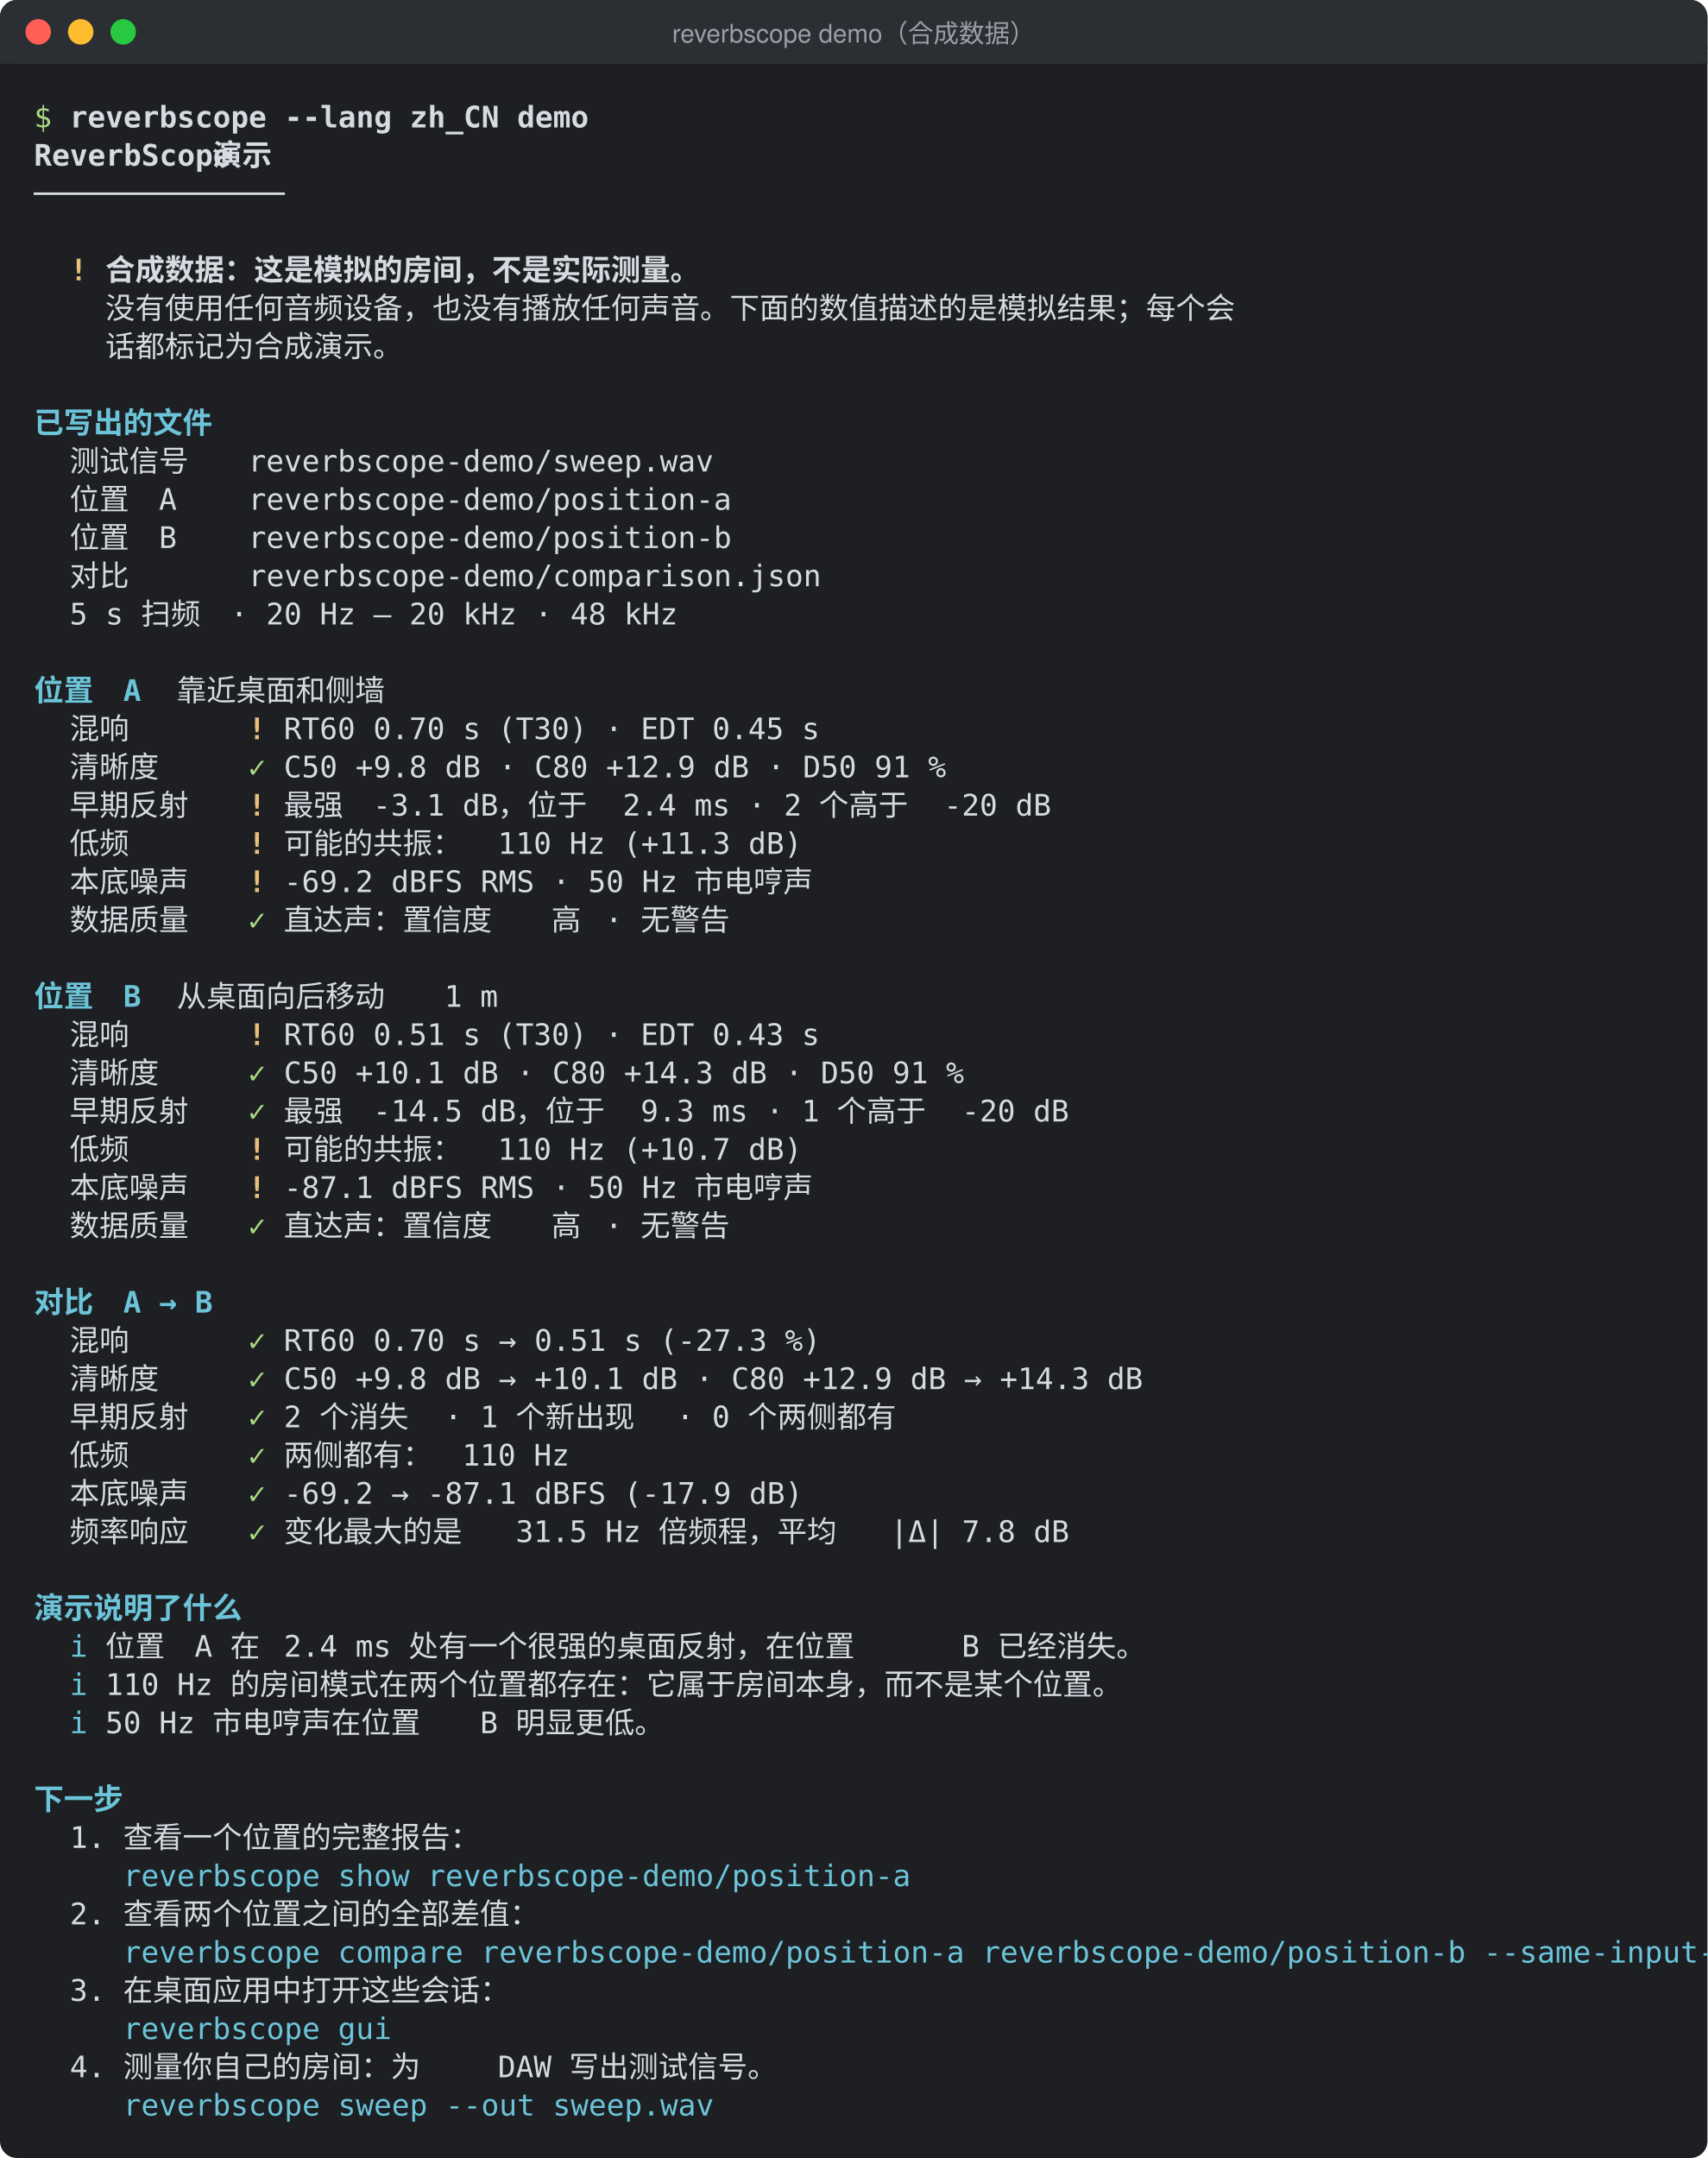
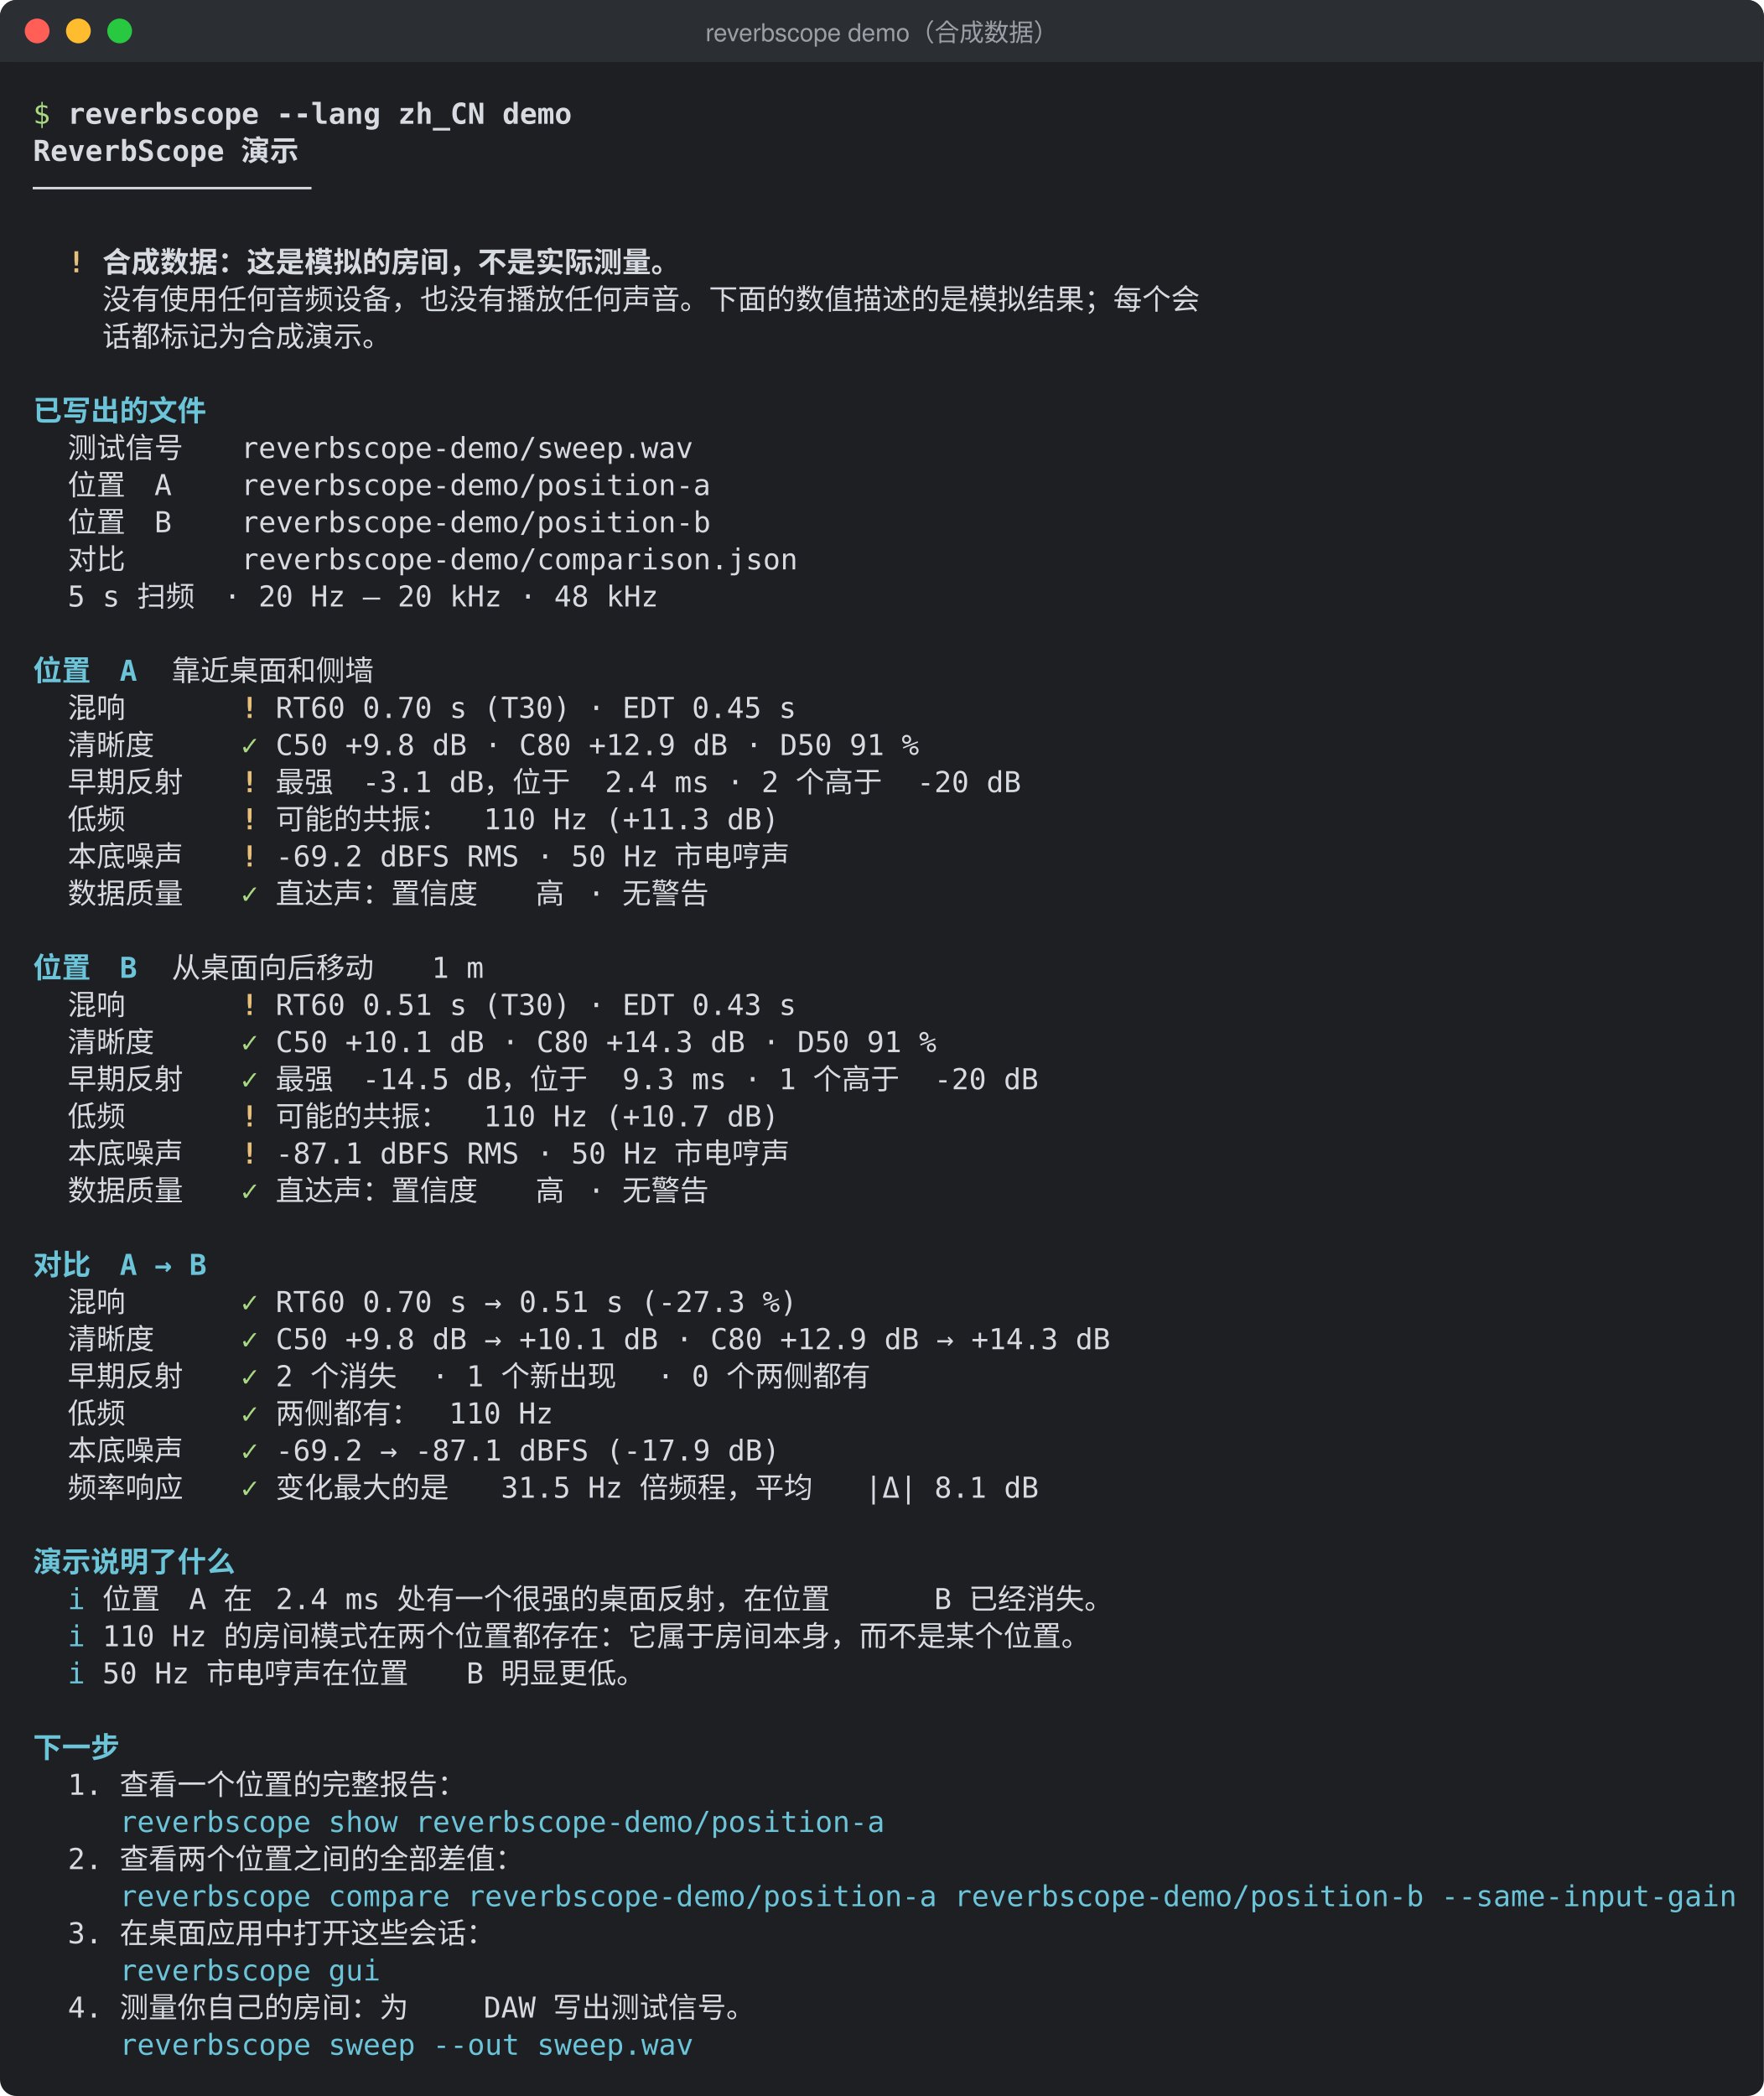
- <svg xmlns="http://www.w3.org/2000/svg" width="804" height="1016" viewBox="0 0 804 1016" role="img" aria-label="reverbscope demo（合成数据）">
-   <rect width="804" height="1016" rx="8" fill="#1d1f23" />
-   <rect width="804" height="30" rx="8" fill="#2b2e33" />
-   <rect y="22" width="804" height="8" fill="#2b2e33" />
+ <svg xmlns="http://www.w3.org/2000/svg" width="855" height="1016" viewBox="0 0 855 1016" role="img" aria-label="reverbscope demo（合成数据）">
+   <rect width="855" height="1016" rx="8" fill="#1d1f23" />
+   <rect width="855" height="30" rx="8" fill="#2b2e33" />
+   <rect y="22" width="855" height="8" fill="#2b2e33" />
  <circle cx="18" cy="15" r="6" fill="#ff5f57" />
  <circle cx="38" cy="15" r="6" fill="#febc2e" />
  <circle cx="58" cy="15" r="6" fill="#28c840" />
-   <text x="402.0" y="20" text-anchor="middle" fill="#9aa0a6" font-family="Helvetica, Arial, sans-serif" font-size="12">reverbscope demo（合成数据）</text>
+   <text x="427.5" y="20" text-anchor="middle" fill="#9aa0a6" font-family="Helvetica, Arial, sans-serif" font-size="12">reverbscope demo（合成数据）</text>
  <g font-family="DejaVu Sans Mono, Menlo, Consolas, Noto Sans Mono CJK SC, monospace" font-size="14" fill="#d7dae0">
    <text x="16" y="60" xml:space="preserve">
      <tspan x="16.0" fill="#a8d982">$</tspan>
      <tspan x="24.4"> </tspan>
      <tspan x="32.8" font-weight="bold">reverbscope --lang zh_CN demo</tspan>
    </text>
    <text x="16" y="78" xml:space="preserve">
      <tspan x="16.0" font-weight="bold">ReverbScope </tspan>
-       <tspan x="100.0" font-weight="bold">演示</tspan>
+       <tspan x="116.8" font-weight="bold">演示</tspan>
    </text>
    <text x="16" y="96" xml:space="preserve">
-       <tspan x="16.0" opacity="0.62">──────────────</tspan>
+       <tspan x="16.0" opacity="0.62">────────────────</tspan>
    </text>
    <text x="16" y="114" xml:space="preserve" />
    <text x="16" y="132" xml:space="preserve">
      <tspan x="16.0">  </tspan>
      <tspan x="32.8" font-weight="bold" fill="#e6c07b">!</tspan>
      <tspan x="41.2"> </tspan>
      <tspan x="49.6" font-weight="bold">合成数据：这是模拟的房间，不是实际测量。</tspan>
    </text>
    <text x="16" y="150" xml:space="preserve">
      <tspan x="16.0">    </tspan>
      <tspan x="49.6">没有使用任何音频设备，也没有播放任何声音。下面的数值描述的是模拟结果；每个会</tspan>
    </text>
    <text x="16" y="168" xml:space="preserve">
      <tspan x="16.0">    </tspan>
      <tspan x="49.6">话都标记为合成演示。</tspan>
    </text>
    <text x="16" y="186" xml:space="preserve" />
    <text x="16" y="204" xml:space="preserve">
      <tspan x="16.0" font-weight="bold" fill="#6cc4d9">已写出的文件</tspan>
    </text>
    <text x="16" y="222" xml:space="preserve">
      <tspan x="16.0">  </tspan>
      <tspan x="32.8" opacity="0.62">测试信号</tspan>
      <tspan x="100.0">  reverbscope-demo/sweep.wav</tspan>
    </text>
    <text x="16" y="240" xml:space="preserve">
      <tspan x="16.0">  </tspan>
      <tspan x="32.8" opacity="0.62">位置</tspan>
      <tspan x="66.4" opacity="0.62"> A</tspan>
      <tspan x="83.2">    reverbscope-demo/position-a</tspan>
    </text>
    <text x="16" y="258" xml:space="preserve">
      <tspan x="16.0">  </tspan>
      <tspan x="32.8" opacity="0.62">位置</tspan>
      <tspan x="66.4" opacity="0.62"> B</tspan>
      <tspan x="83.2">    reverbscope-demo/position-b</tspan>
    </text>
    <text x="16" y="276" xml:space="preserve">
      <tspan x="16.0">  </tspan>
      <tspan x="32.8" opacity="0.62">对比</tspan>
      <tspan x="66.4">      reverbscope-demo/comparison.json</tspan>
    </text>
    <text x="16" y="294" xml:space="preserve">
      <tspan x="16.0">  </tspan>
      <tspan x="32.8" opacity="0.62">5 s </tspan>
      <tspan x="66.4" opacity="0.62">扫频</tspan>
      <tspan x="100.0" opacity="0.62"> · 20 Hz – 20 kHz · 48 kHz</tspan>
    </text>
    <text x="16" y="312" xml:space="preserve" />
    <text x="16" y="330" xml:space="preserve">
      <tspan x="16.0" font-weight="bold" fill="#6cc4d9">位置</tspan>
      <tspan x="49.6" font-weight="bold" fill="#6cc4d9"> A</tspan>
      <tspan x="66.4">  </tspan>
      <tspan x="83.2" opacity="0.62">靠近桌面和侧墙</tspan>
    </text>
    <text x="16" y="348" xml:space="preserve">
      <tspan x="16.0">  </tspan>
      <tspan x="32.8" opacity="0.62">混响</tspan>
      <tspan x="66.4">      </tspan>
      <tspan x="116.8" font-weight="bold" fill="#e6c07b">!</tspan>
      <tspan x="125.2"> RT60 0.70 s</tspan>
      <tspan x="226.0" opacity="0.62"> (T30)</tspan>
      <tspan x="276.4"> · EDT 0.45 s</tspan>
    </text>
    <text x="16" y="366" xml:space="preserve">
      <tspan x="16.0">  </tspan>
      <tspan x="32.8" opacity="0.62">清晰度</tspan>
      <tspan x="83.2">    </tspan>
      <tspan x="116.8" fill="#a8d982">✓</tspan>
      <tspan x="125.2"> C50 +9.8 dB · C80 +12.9 dB · D50 91 %</tspan>
    </text>
    <text x="16" y="384" xml:space="preserve">
      <tspan x="16.0">  </tspan>
      <tspan x="32.8" opacity="0.62">早期反射</tspan>
      <tspan x="100.0">  </tspan>
      <tspan x="116.8" font-weight="bold" fill="#e6c07b">!</tspan>
      <tspan x="125.2"> </tspan>
      <tspan x="133.6">最强</tspan>
      <tspan x="167.2"> -3.1 dB</tspan>
      <tspan x="234.4">，位于</tspan>
      <tspan x="284.8"> 2.4 ms · 2 </tspan>
      <tspan x="385.6">个高于</tspan>
      <tspan x="436.0"> -20 dB</tspan>
    </text>
    <text x="16" y="402" xml:space="preserve">
      <tspan x="16.0">  </tspan>
      <tspan x="32.8" opacity="0.62">低频</tspan>
      <tspan x="66.4">      </tspan>
      <tspan x="116.8" font-weight="bold" fill="#e6c07b">!</tspan>
      <tspan x="125.2"> </tspan>
      <tspan x="133.6">可能的共振：</tspan>
      <tspan x="234.4">110 Hz (+11.3 dB)</tspan>
    </text>
    <text x="16" y="420" xml:space="preserve">
      <tspan x="16.0">  </tspan>
      <tspan x="32.8" opacity="0.62">本底噪声</tspan>
      <tspan x="100.0">  </tspan>
      <tspan x="116.8" font-weight="bold" fill="#e6c07b">!</tspan>
      <tspan x="125.2"> -69.2 dBFS RMS · 50 Hz </tspan>
      <tspan x="326.8">市电哼声</tspan>
    </text>
    <text x="16" y="438" xml:space="preserve">
      <tspan x="16.0">  </tspan>
      <tspan x="32.8" opacity="0.62">数据质量</tspan>
      <tspan x="100.0">  </tspan>
      <tspan x="116.8" fill="#a8d982">✓</tspan>
      <tspan x="125.2"> </tspan>
      <tspan x="133.6">直达声：置信度</tspan>
      <tspan x="251.2"> </tspan>
      <tspan x="259.6">高</tspan>
      <tspan x="276.4"> · </tspan>
      <tspan x="301.6">无警告</tspan>
    </text>
    <text x="16" y="456" xml:space="preserve" />
    <text x="16" y="474" xml:space="preserve">
      <tspan x="16.0" font-weight="bold" fill="#6cc4d9">位置</tspan>
      <tspan x="49.6" font-weight="bold" fill="#6cc4d9"> B</tspan>
      <tspan x="66.4">  </tspan>
      <tspan x="83.2" opacity="0.62">从桌面向后移动</tspan>
      <tspan x="200.8" opacity="0.62"> 1 m</tspan>
    </text>
    <text x="16" y="492" xml:space="preserve">
      <tspan x="16.0">  </tspan>
      <tspan x="32.8" opacity="0.62">混响</tspan>
      <tspan x="66.4">      </tspan>
      <tspan x="116.8" font-weight="bold" fill="#e6c07b">!</tspan>
      <tspan x="125.2"> RT60 0.51 s</tspan>
      <tspan x="226.0" opacity="0.62"> (T30)</tspan>
      <tspan x="276.4"> · EDT 0.43 s</tspan>
    </text>
    <text x="16" y="510" xml:space="preserve">
      <tspan x="16.0">  </tspan>
      <tspan x="32.8" opacity="0.62">清晰度</tspan>
      <tspan x="83.2">    </tspan>
      <tspan x="116.8" fill="#a8d982">✓</tspan>
      <tspan x="125.2"> C50 +10.1 dB · C80 +14.3 dB · D50 91 %</tspan>
    </text>
    <text x="16" y="528" xml:space="preserve">
      <tspan x="16.0">  </tspan>
      <tspan x="32.8" opacity="0.62">早期反射</tspan>
      <tspan x="100.0">  </tspan>
      <tspan x="116.8" fill="#a8d982">✓</tspan>
      <tspan x="125.2"> </tspan>
      <tspan x="133.6">最强</tspan>
      <tspan x="167.2"> -14.5 dB</tspan>
      <tspan x="242.8">，位于</tspan>
      <tspan x="293.2"> 9.3 ms · 1 </tspan>
      <tspan x="394.0">个高于</tspan>
      <tspan x="444.4"> -20 dB</tspan>
    </text>
    <text x="16" y="546" xml:space="preserve">
      <tspan x="16.0">  </tspan>
      <tspan x="32.8" opacity="0.62">低频</tspan>
      <tspan x="66.4">      </tspan>
      <tspan x="116.8" font-weight="bold" fill="#e6c07b">!</tspan>
      <tspan x="125.2"> </tspan>
      <tspan x="133.6">可能的共振：</tspan>
      <tspan x="234.4">110 Hz (+10.7 dB)</tspan>
    </text>
    <text x="16" y="564" xml:space="preserve">
      <tspan x="16.0">  </tspan>
      <tspan x="32.8" opacity="0.62">本底噪声</tspan>
      <tspan x="100.0">  </tspan>
      <tspan x="116.8" font-weight="bold" fill="#e6c07b">!</tspan>
      <tspan x="125.2"> -87.1 dBFS RMS · 50 Hz </tspan>
      <tspan x="326.8">市电哼声</tspan>
    </text>
    <text x="16" y="582" xml:space="preserve">
      <tspan x="16.0">  </tspan>
      <tspan x="32.8" opacity="0.62">数据质量</tspan>
      <tspan x="100.0">  </tspan>
      <tspan x="116.8" fill="#a8d982">✓</tspan>
      <tspan x="125.2"> </tspan>
      <tspan x="133.6">直达声：置信度</tspan>
      <tspan x="251.2"> </tspan>
      <tspan x="259.6">高</tspan>
      <tspan x="276.4"> · </tspan>
      <tspan x="301.6">无警告</tspan>
    </text>
    <text x="16" y="600" xml:space="preserve" />
    <text x="16" y="618" xml:space="preserve">
      <tspan x="16.0" font-weight="bold" fill="#6cc4d9">对比</tspan>
      <tspan x="49.6" font-weight="bold" fill="#6cc4d9"> A → B</tspan>
    </text>
    <text x="16" y="636" xml:space="preserve">
      <tspan x="16.0">  </tspan>
      <tspan x="32.8" opacity="0.62">混响</tspan>
      <tspan x="66.4">      </tspan>
      <tspan x="116.8" fill="#a8d982">✓</tspan>
      <tspan x="125.2"> RT60 0.70 s → 0.51 s (-27.3 %)</tspan>
    </text>
    <text x="16" y="654" xml:space="preserve">
      <tspan x="16.0">  </tspan>
      <tspan x="32.8" opacity="0.62">清晰度</tspan>
      <tspan x="83.2">    </tspan>
      <tspan x="116.8" fill="#a8d982">✓</tspan>
      <tspan x="125.2"> C50 +9.8 dB → +10.1 dB · C80 +12.9 dB → +14.3 dB</tspan>
    </text>
    <text x="16" y="672" xml:space="preserve">
      <tspan x="16.0">  </tspan>
      <tspan x="32.8" opacity="0.62">早期反射</tspan>
      <tspan x="100.0">  </tspan>
      <tspan x="116.8" fill="#a8d982">✓</tspan>
      <tspan x="125.2"> 2 </tspan>
      <tspan x="150.4">个消失</tspan>
      <tspan x="200.8"> · 1 </tspan>
      <tspan x="242.8">个新出现</tspan>
      <tspan x="310.0"> · 0 </tspan>
      <tspan x="352.0">个两侧都有</tspan>
    </text>
    <text x="16" y="690" xml:space="preserve">
      <tspan x="16.0">  </tspan>
      <tspan x="32.8" opacity="0.62">低频</tspan>
      <tspan x="66.4">      </tspan>
      <tspan x="116.8" fill="#a8d982">✓</tspan>
      <tspan x="125.2"> </tspan>
      <tspan x="133.6">两侧都有：</tspan>
      <tspan x="217.6">110 Hz</tspan>
    </text>
    <text x="16" y="708" xml:space="preserve">
      <tspan x="16.0">  </tspan>
      <tspan x="32.8" opacity="0.62">本底噪声</tspan>
      <tspan x="100.0">  </tspan>
      <tspan x="116.8" fill="#a8d982">✓</tspan>
      <tspan x="125.2"> -69.2 → -87.1 dBFS (-17.9 dB)</tspan>
    </text>
    <text x="16" y="726" xml:space="preserve">
      <tspan x="16.0">  </tspan>
      <tspan x="32.8" opacity="0.62">频率响应</tspan>
      <tspan x="100.0">  </tspan>
      <tspan x="116.8" fill="#a8d982">✓</tspan>
      <tspan x="125.2"> </tspan>
      <tspan x="133.6">变化最大的是</tspan>
      <tspan x="234.4"> 31.5 Hz </tspan>
      <tspan x="310.0">倍频程，平均</tspan>
-       <tspan x="410.8"> |Δ| 7.8 dB</tspan>
+       <tspan x="410.8"> |Δ| 8.1 dB</tspan>
    </text>
    <text x="16" y="744" xml:space="preserve" />
    <text x="16" y="762" xml:space="preserve">
      <tspan x="16.0" font-weight="bold" fill="#6cc4d9">演示说明了什么</tspan>
    </text>
    <text x="16" y="780" xml:space="preserve">
      <tspan x="16.0">  </tspan>
      <tspan x="32.8" fill="#6cc4d9">i</tspan>
      <tspan x="41.2"> </tspan>
      <tspan x="49.6">位置</tspan>
      <tspan x="83.2"> A </tspan>
      <tspan x="108.4">在</tspan>
      <tspan x="125.2"> 2.4 ms </tspan>
      <tspan x="192.4">处有一个很强的桌面反射，在位置</tspan>
      <tspan x="444.4"> B </tspan>
      <tspan x="469.6">已经消失。</tspan>
    </text>
    <text x="16" y="798" xml:space="preserve">
      <tspan x="16.0">  </tspan>
      <tspan x="32.8" fill="#6cc4d9">i</tspan>
      <tspan x="41.2"> 110 Hz </tspan>
      <tspan x="108.4">的房间模式在两个位置都存在：它属于房间本身，而不是某个位置。</tspan>
    </text>
    <text x="16" y="816" xml:space="preserve">
      <tspan x="16.0">  </tspan>
      <tspan x="32.8" fill="#6cc4d9">i</tspan>
      <tspan x="41.2"> 50 Hz </tspan>
      <tspan x="100.0">市电哼声在位置</tspan>
      <tspan x="217.6"> B </tspan>
      <tspan x="242.8">明显更低。</tspan>
    </text>
    <text x="16" y="834" xml:space="preserve" />
    <text x="16" y="852" xml:space="preserve">
      <tspan x="16.0" font-weight="bold" fill="#6cc4d9">下一步</tspan>
    </text>
    <text x="16" y="870" xml:space="preserve">
      <tspan x="16.0">  1. </tspan>
      <tspan x="58.0">查看一个位置的完整报告：</tspan>
    </text>
    <text x="16" y="888" xml:space="preserve">
      <tspan x="16.0">     </tspan>
      <tspan x="58.0" fill="#6cc4d9">reverbscope show reverbscope-demo/position-a</tspan>
    </text>
    <text x="16" y="906" xml:space="preserve">
      <tspan x="16.0">  2. </tspan>
      <tspan x="58.0">查看两个位置之间的全部差值：</tspan>
    </text>
    <text x="16" y="924" xml:space="preserve">
      <tspan x="16.0">     </tspan>
      <tspan x="58.0" fill="#6cc4d9">reverbscope compare reverbscope-demo/position-a reverbscope-demo/position-b --same-input-gain</tspan>
    </text>
    <text x="16" y="942" xml:space="preserve">
      <tspan x="16.0">  3. </tspan>
      <tspan x="58.0">在桌面应用中打开这些会话：</tspan>
    </text>
    <text x="16" y="960" xml:space="preserve">
      <tspan x="16.0">     </tspan>
      <tspan x="58.0" fill="#6cc4d9">reverbscope gui</tspan>
    </text>
    <text x="16" y="978" xml:space="preserve">
      <tspan x="16.0">  4. </tspan>
      <tspan x="58.0">测量你自己的房间：为</tspan>
      <tspan x="226.0"> DAW </tspan>
      <tspan x="268.0">写出测试信号。</tspan>
    </text>
    <text x="16" y="996" xml:space="preserve">
      <tspan x="16.0">     </tspan>
      <tspan x="58.0" fill="#6cc4d9">reverbscope sweep --out sweep.wav</tspan>
    </text>
  </g>
</svg>
